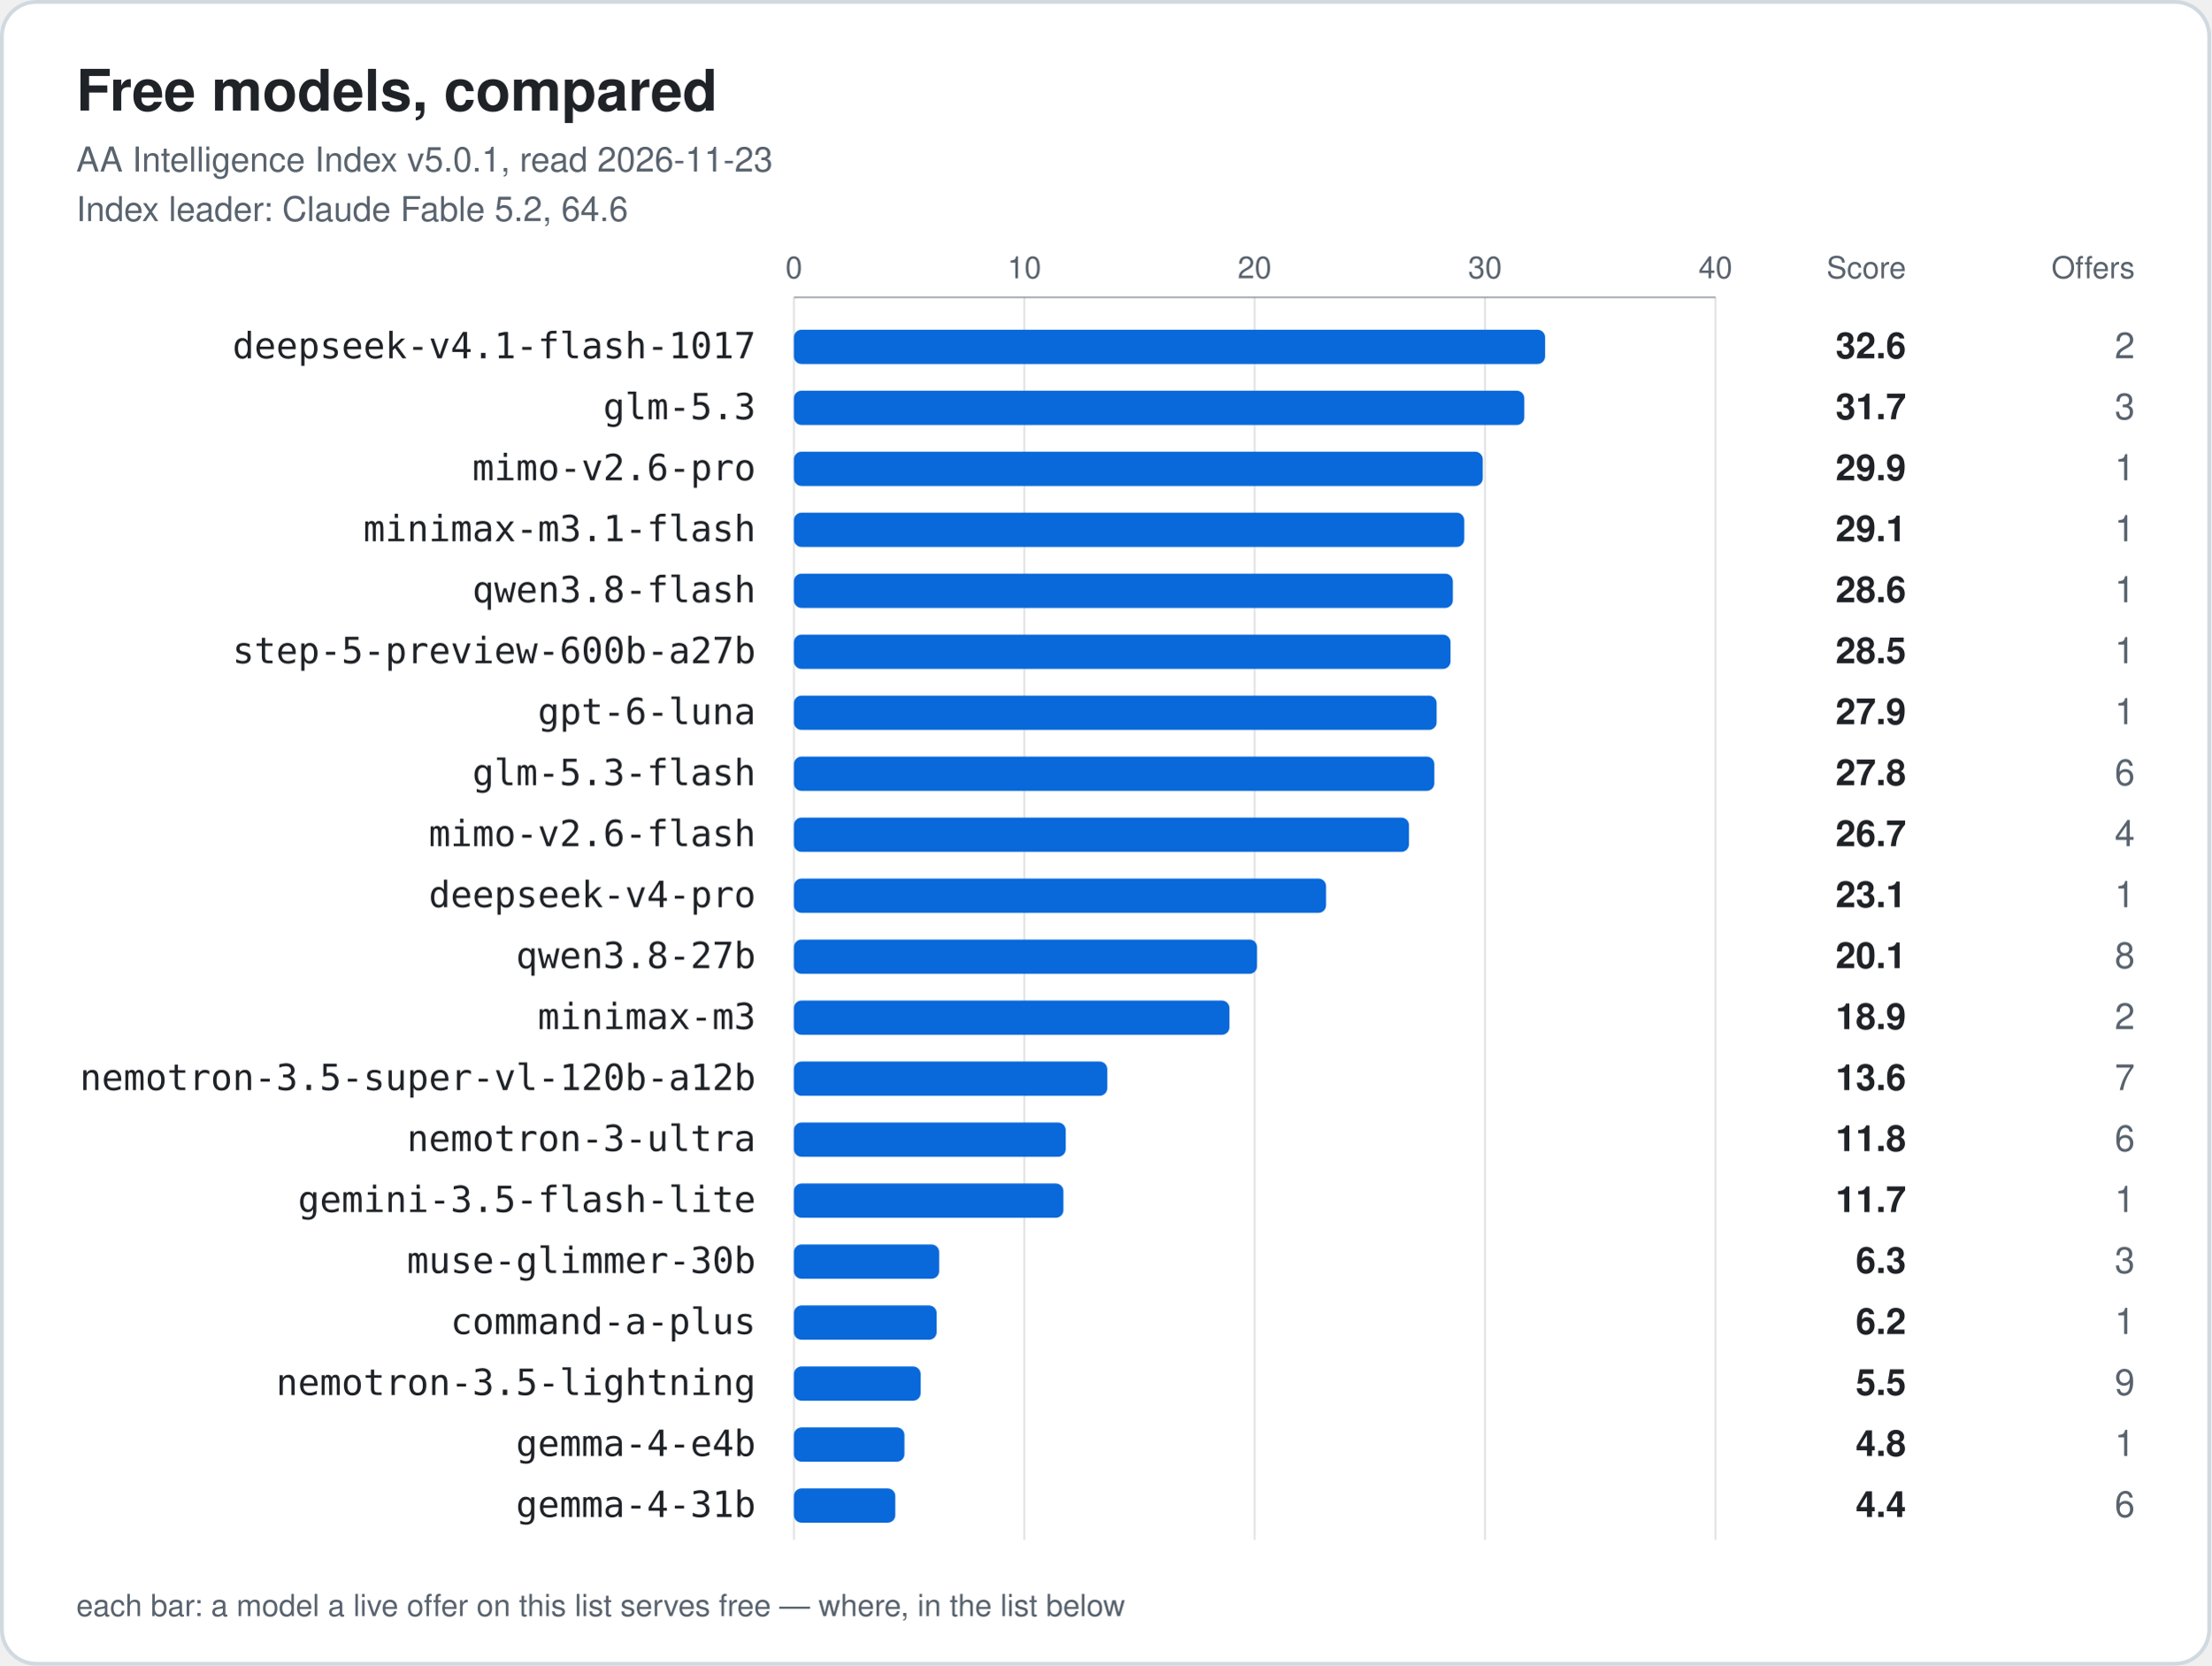
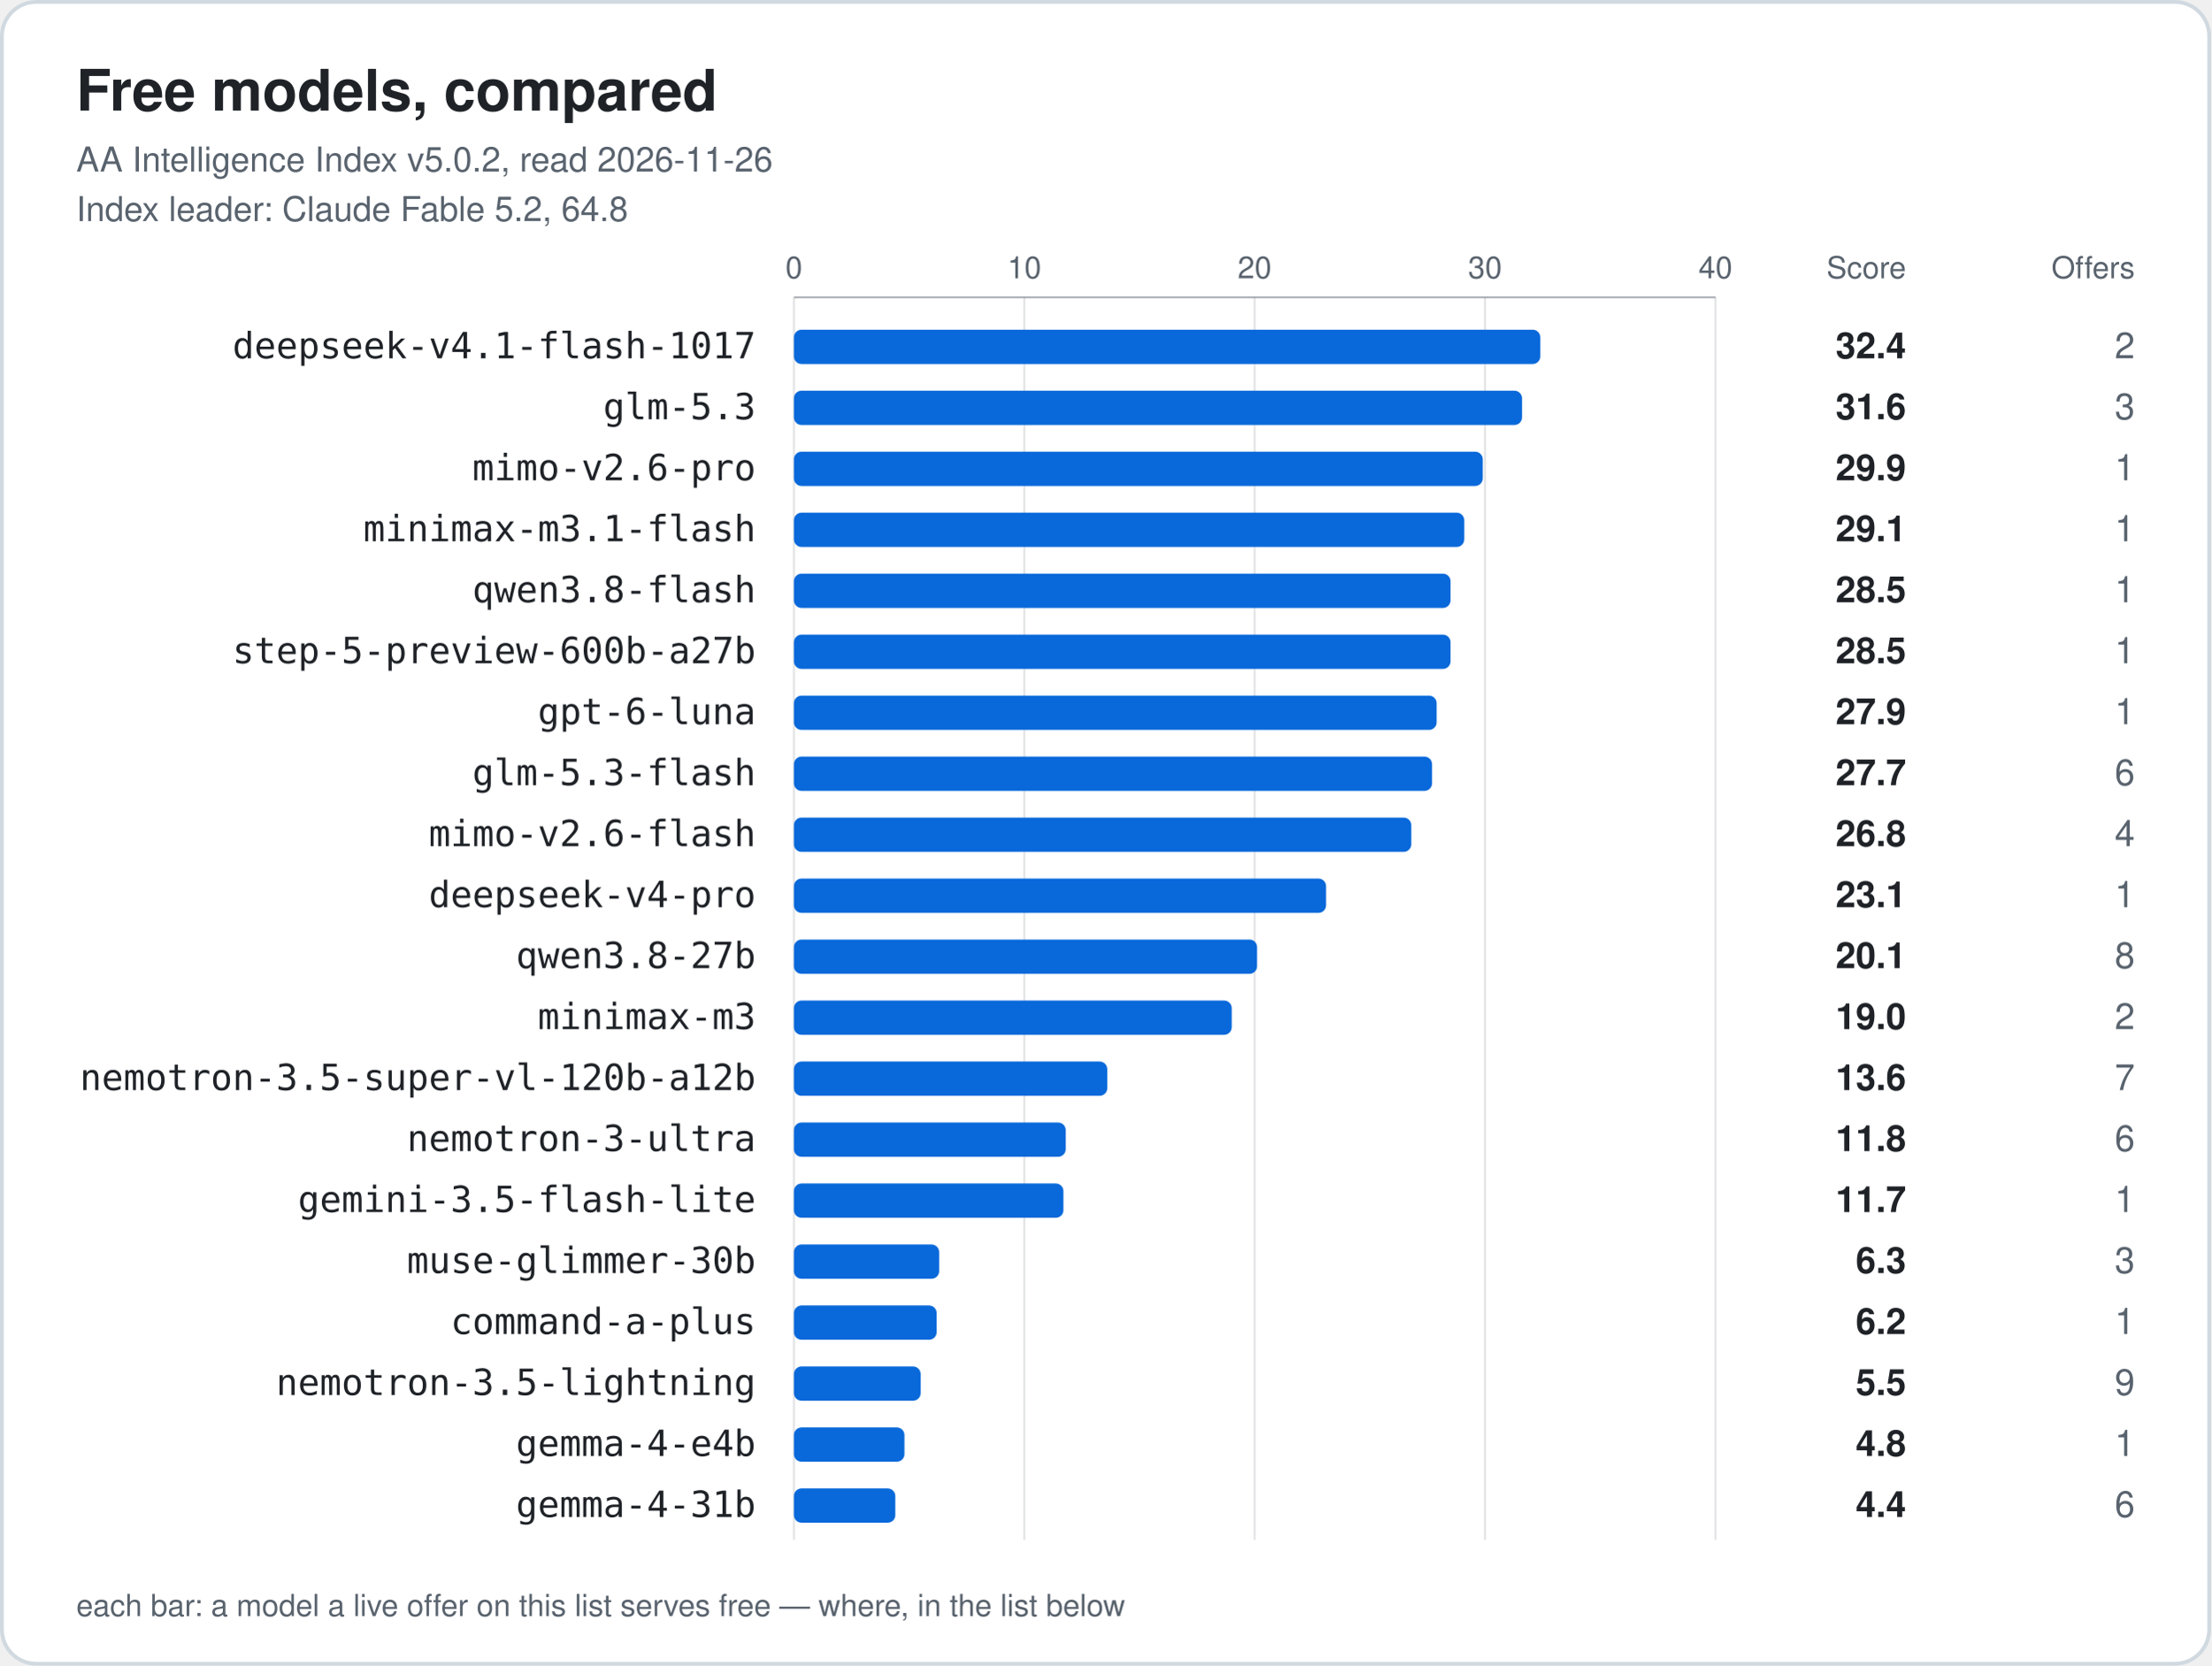
<svg xmlns="http://www.w3.org/2000/svg" width="1160" height="874" viewBox="0 0 1160 874" role="img" aria-labelledby="title">
  <style>.card{fill:#ffffff;stroke:#d1d9e0}.t{fill:#1f2328}.m{fill:#59636e}.bar{fill:#0969da}.grid{stroke:#59636e;stroke-opacity:.18}.axis{stroke:#59636e;stroke-opacity:.5}@media (prefers-color-scheme: dark) {.card{fill:#0d1117;stroke:#3d444d}.t{fill:#f0f6fc}.m{fill:#9198a1}.bar{fill:#4493f8}.grid{stroke:#9198a1;stroke-opacity:.18}.axis{stroke:#9198a1;stroke-opacity:.5}}</style>
  <rect class="card" x="1" y="1" width="1158" height="872" rx="18" stroke-width="2" />
  <text class="t" x="40" y="58" font-family="-apple-system, BlinkMacSystemFont, 'Segoe UI', Helvetica, Arial, sans-serif" font-size="30" font-weight="700">Free models, compared</text>
-   <text class="m" x="40" y="90" font-family="-apple-system, BlinkMacSystemFont, 'Segoe UI', Helvetica, Arial, sans-serif" font-size="18">AA Intelligence Index v5.0.1, read 2026-11-23</text>
-   <text class="m" x="40" y="116" font-family="-apple-system, BlinkMacSystemFont, 'Segoe UI', Helvetica, Arial, sans-serif" font-size="18">Index leader: Claude Fable 5.2, 64.6</text>
+   <text class="m" x="40" y="90" font-family="-apple-system, BlinkMacSystemFont, 'Segoe UI', Helvetica, Arial, sans-serif" font-size="18">AA Intelligence Index v5.0.2, read 2026-11-26</text>
+   <text class="m" x="40" y="116" font-family="-apple-system, BlinkMacSystemFont, 'Segoe UI', Helvetica, Arial, sans-serif" font-size="18">Index leader: Claude Fable 5.2, 64.8</text>
  <text class="m tick" x="416.5" y="146" text-anchor="middle" font-family="-apple-system, BlinkMacSystemFont, 'Segoe UI', Helvetica, Arial, sans-serif" font-size="16">0</text>
  <line class="grid" x1="416.5" y1="156" x2="416.5" y2="808" />
  <text class="m tick" x="537.4" y="146" text-anchor="middle" font-family="-apple-system, BlinkMacSystemFont, 'Segoe UI', Helvetica, Arial, sans-serif" font-size="16">10</text>
  <line class="grid" x1="537.4" y1="156" x2="537.4" y2="808" />
  <text class="m tick" x="658.2" y="146" text-anchor="middle" font-family="-apple-system, BlinkMacSystemFont, 'Segoe UI', Helvetica, Arial, sans-serif" font-size="16">20</text>
  <line class="grid" x1="658.2" y1="156" x2="658.2" y2="808" />
  <text class="m tick" x="779.1" y="146" text-anchor="middle" font-family="-apple-system, BlinkMacSystemFont, 'Segoe UI', Helvetica, Arial, sans-serif" font-size="16">30</text>
  <line class="grid" x1="779.1" y1="156" x2="779.1" y2="808" />
  <text class="m tick" x="900.0" y="146" text-anchor="middle" font-family="-apple-system, BlinkMacSystemFont, 'Segoe UI', Helvetica, Arial, sans-serif" font-size="16">40</text>
  <line class="grid" x1="900.0" y1="156" x2="900.0" y2="808" />
  <line class="axis" x1="416.5" y1="156" x2="900.0" y2="156" />
  <text class="m" x="1000" y="146" text-anchor="end" font-family="-apple-system, BlinkMacSystemFont, 'Segoe UI', Helvetica, Arial, sans-serif" font-size="16">Score</text>
  <text class="m" x="1120" y="146" text-anchor="end" font-family="-apple-system, BlinkMacSystemFont, 'Segoe UI', Helvetica, Arial, sans-serif" font-size="16">Offers</text>
  <text class="t label" x="396.5" y="188" text-anchor="end" font-family="ui-monospace, SFMono-Regular, Menlo, Consolas, monospace" font-size="19">deepseek-v4.1-flash-1017</text>
-   <rect class="bar" x="416.5" y="173" width="394.1" height="18" rx="4" />
-   <text class="t score" x="1000" y="188" text-anchor="end" font-family="-apple-system, BlinkMacSystemFont, 'Segoe UI', Helvetica, Arial, sans-serif" font-size="19" font-weight="700">32.6</text>
+   <rect class="bar" x="416.5" y="173" width="391.6" height="18" rx="4" />
+   <text class="t score" x="1000" y="188" text-anchor="end" font-family="-apple-system, BlinkMacSystemFont, 'Segoe UI', Helvetica, Arial, sans-serif" font-size="19" font-weight="700">32.4</text>
  <text class="m offers" x="1120" y="188" text-anchor="end" font-family="-apple-system, BlinkMacSystemFont, 'Segoe UI', Helvetica, Arial, sans-serif" font-size="19" font-weight="400">2</text>
  <text class="t label" x="396.5" y="220" text-anchor="end" font-family="ui-monospace, SFMono-Regular, Menlo, Consolas, monospace" font-size="19">glm-5.3</text>
-   <rect class="bar" x="416.5" y="205" width="383.2" height="18" rx="4" />
-   <text class="t score" x="1000" y="220" text-anchor="end" font-family="-apple-system, BlinkMacSystemFont, 'Segoe UI', Helvetica, Arial, sans-serif" font-size="19" font-weight="700">31.7</text>
+   <rect class="bar" x="416.5" y="205" width="382.0" height="18" rx="4" />
+   <text class="t score" x="1000" y="220" text-anchor="end" font-family="-apple-system, BlinkMacSystemFont, 'Segoe UI', Helvetica, Arial, sans-serif" font-size="19" font-weight="700">31.6</text>
  <text class="m offers" x="1120" y="220" text-anchor="end" font-family="-apple-system, BlinkMacSystemFont, 'Segoe UI', Helvetica, Arial, sans-serif" font-size="19" font-weight="400">3</text>
  <text class="t label" x="396.5" y="252" text-anchor="end" font-family="ui-monospace, SFMono-Regular, Menlo, Consolas, monospace" font-size="19">mimo-v2.6-pro</text>
  <rect class="bar" x="416.5" y="237" width="361.4" height="18" rx="4" />
  <text class="t score" x="1000" y="252" text-anchor="end" font-family="-apple-system, BlinkMacSystemFont, 'Segoe UI', Helvetica, Arial, sans-serif" font-size="19" font-weight="700">29.9</text>
  <text class="m offers" x="1120" y="252" text-anchor="end" font-family="-apple-system, BlinkMacSystemFont, 'Segoe UI', Helvetica, Arial, sans-serif" font-size="19" font-weight="400">1</text>
  <text class="t label" x="396.5" y="284" text-anchor="end" font-family="ui-monospace, SFMono-Regular, Menlo, Consolas, monospace" font-size="19">minimax-m3.1-flash</text>
  <rect class="bar" x="416.5" y="269" width="351.7" height="18" rx="4" />
  <text class="t score" x="1000" y="284" text-anchor="end" font-family="-apple-system, BlinkMacSystemFont, 'Segoe UI', Helvetica, Arial, sans-serif" font-size="19" font-weight="700">29.1</text>
  <text class="m offers" x="1120" y="284" text-anchor="end" font-family="-apple-system, BlinkMacSystemFont, 'Segoe UI', Helvetica, Arial, sans-serif" font-size="19" font-weight="400">1</text>
  <text class="t label" x="396.5" y="316" text-anchor="end" font-family="ui-monospace, SFMono-Regular, Menlo, Consolas, monospace" font-size="19">qwen3.8-flash</text>
-   <rect class="bar" x="416.5" y="301" width="345.7" height="18" rx="4" />
-   <text class="t score" x="1000" y="316" text-anchor="end" font-family="-apple-system, BlinkMacSystemFont, 'Segoe UI', Helvetica, Arial, sans-serif" font-size="19" font-weight="700">28.6</text>
+   <rect class="bar" x="416.5" y="301" width="344.5" height="18" rx="4" />
+   <text class="t score" x="1000" y="316" text-anchor="end" font-family="-apple-system, BlinkMacSystemFont, 'Segoe UI', Helvetica, Arial, sans-serif" font-size="19" font-weight="700">28.5</text>
  <text class="m offers" x="1120" y="316" text-anchor="end" font-family="-apple-system, BlinkMacSystemFont, 'Segoe UI', Helvetica, Arial, sans-serif" font-size="19" font-weight="400">1</text>
  <text class="t label" x="396.5" y="348" text-anchor="end" font-family="ui-monospace, SFMono-Regular, Menlo, Consolas, monospace" font-size="19">step-5-preview-600b-a27b</text>
  <rect class="bar" x="416.5" y="333" width="344.5" height="18" rx="4" />
  <text class="t score" x="1000" y="348" text-anchor="end" font-family="-apple-system, BlinkMacSystemFont, 'Segoe UI', Helvetica, Arial, sans-serif" font-size="19" font-weight="700">28.5</text>
  <text class="m offers" x="1120" y="348" text-anchor="end" font-family="-apple-system, BlinkMacSystemFont, 'Segoe UI', Helvetica, Arial, sans-serif" font-size="19" font-weight="400">1</text>
  <text class="t label" x="396.5" y="380" text-anchor="end" font-family="ui-monospace, SFMono-Regular, Menlo, Consolas, monospace" font-size="19">gpt-6-luna</text>
  <rect class="bar" x="416.5" y="365" width="337.2" height="18" rx="4" />
  <text class="t score" x="1000" y="380" text-anchor="end" font-family="-apple-system, BlinkMacSystemFont, 'Segoe UI', Helvetica, Arial, sans-serif" font-size="19" font-weight="700">27.9</text>
  <text class="m offers" x="1120" y="380" text-anchor="end" font-family="-apple-system, BlinkMacSystemFont, 'Segoe UI', Helvetica, Arial, sans-serif" font-size="19" font-weight="400">1</text>
  <text class="t label" x="396.5" y="412" text-anchor="end" font-family="ui-monospace, SFMono-Regular, Menlo, Consolas, monospace" font-size="19">glm-5.3-flash</text>
-   <rect class="bar" x="416.5" y="397" width="336.0" height="18" rx="4" />
-   <text class="t score" x="1000" y="412" text-anchor="end" font-family="-apple-system, BlinkMacSystemFont, 'Segoe UI', Helvetica, Arial, sans-serif" font-size="19" font-weight="700">27.8</text>
+   <rect class="bar" x="416.5" y="397" width="334.8" height="18" rx="4" />
+   <text class="t score" x="1000" y="412" text-anchor="end" font-family="-apple-system, BlinkMacSystemFont, 'Segoe UI', Helvetica, Arial, sans-serif" font-size="19" font-weight="700">27.7</text>
  <text class="m offers" x="1120" y="412" text-anchor="end" font-family="-apple-system, BlinkMacSystemFont, 'Segoe UI', Helvetica, Arial, sans-serif" font-size="19" font-weight="400">6</text>
  <text class="t label" x="396.5" y="444" text-anchor="end" font-family="ui-monospace, SFMono-Regular, Menlo, Consolas, monospace" font-size="19">mimo-v2.6-flash</text>
-   <rect class="bar" x="416.5" y="429" width="322.7" height="18" rx="4" />
-   <text class="t score" x="1000" y="444" text-anchor="end" font-family="-apple-system, BlinkMacSystemFont, 'Segoe UI', Helvetica, Arial, sans-serif" font-size="19" font-weight="700">26.7</text>
+   <rect class="bar" x="416.5" y="429" width="323.9" height="18" rx="4" />
+   <text class="t score" x="1000" y="444" text-anchor="end" font-family="-apple-system, BlinkMacSystemFont, 'Segoe UI', Helvetica, Arial, sans-serif" font-size="19" font-weight="700">26.8</text>
  <text class="m offers" x="1120" y="444" text-anchor="end" font-family="-apple-system, BlinkMacSystemFont, 'Segoe UI', Helvetica, Arial, sans-serif" font-size="19" font-weight="400">4</text>
  <text class="t label" x="396.5" y="476" text-anchor="end" font-family="ui-monospace, SFMono-Regular, Menlo, Consolas, monospace" font-size="19">deepseek-v4-pro</text>
  <rect class="bar" x="416.5" y="461" width="279.2" height="18" rx="4" />
  <text class="t score" x="1000" y="476" text-anchor="end" font-family="-apple-system, BlinkMacSystemFont, 'Segoe UI', Helvetica, Arial, sans-serif" font-size="19" font-weight="700">23.1</text>
  <text class="m offers" x="1120" y="476" text-anchor="end" font-family="-apple-system, BlinkMacSystemFont, 'Segoe UI', Helvetica, Arial, sans-serif" font-size="19" font-weight="400">1</text>
  <text class="t label" x="396.5" y="508" text-anchor="end" font-family="ui-monospace, SFMono-Regular, Menlo, Consolas, monospace" font-size="19">qwen3.8-27b</text>
  <rect class="bar" x="416.5" y="493" width="243.0" height="18" rx="4" />
  <text class="t score" x="1000" y="508" text-anchor="end" font-family="-apple-system, BlinkMacSystemFont, 'Segoe UI', Helvetica, Arial, sans-serif" font-size="19" font-weight="700">20.1</text>
  <text class="m offers" x="1120" y="508" text-anchor="end" font-family="-apple-system, BlinkMacSystemFont, 'Segoe UI', Helvetica, Arial, sans-serif" font-size="19" font-weight="400">8</text>
  <text class="t label" x="396.5" y="540" text-anchor="end" font-family="ui-monospace, SFMono-Regular, Menlo, Consolas, monospace" font-size="19">minimax-m3</text>
-   <rect class="bar" x="416.5" y="525" width="228.5" height="18" rx="4" />
-   <text class="t score" x="1000" y="540" text-anchor="end" font-family="-apple-system, BlinkMacSystemFont, 'Segoe UI', Helvetica, Arial, sans-serif" font-size="19" font-weight="700">18.9</text>
+   <rect class="bar" x="416.5" y="525" width="229.7" height="18" rx="4" />
+   <text class="t score" x="1000" y="540" text-anchor="end" font-family="-apple-system, BlinkMacSystemFont, 'Segoe UI', Helvetica, Arial, sans-serif" font-size="19" font-weight="700">19.0</text>
  <text class="m offers" x="1120" y="540" text-anchor="end" font-family="-apple-system, BlinkMacSystemFont, 'Segoe UI', Helvetica, Arial, sans-serif" font-size="19" font-weight="400">2</text>
  <text class="t label" x="396.5" y="572" text-anchor="end" font-family="ui-monospace, SFMono-Regular, Menlo, Consolas, monospace" font-size="19">nemotron-3.5-super-vl-120b-a12b</text>
  <rect class="bar" x="416.5" y="557" width="164.4" height="18" rx="4" />
  <text class="t score" x="1000" y="572" text-anchor="end" font-family="-apple-system, BlinkMacSystemFont, 'Segoe UI', Helvetica, Arial, sans-serif" font-size="19" font-weight="700">13.6</text>
  <text class="m offers" x="1120" y="572" text-anchor="end" font-family="-apple-system, BlinkMacSystemFont, 'Segoe UI', Helvetica, Arial, sans-serif" font-size="19" font-weight="400">7</text>
  <text class="t label" x="396.5" y="604" text-anchor="end" font-family="ui-monospace, SFMono-Regular, Menlo, Consolas, monospace" font-size="19">nemotron-3-ultra</text>
  <rect class="bar" x="416.5" y="589" width="142.6" height="18" rx="4" />
  <text class="t score" x="1000" y="604" text-anchor="end" font-family="-apple-system, BlinkMacSystemFont, 'Segoe UI', Helvetica, Arial, sans-serif" font-size="19" font-weight="700">11.8</text>
  <text class="m offers" x="1120" y="604" text-anchor="end" font-family="-apple-system, BlinkMacSystemFont, 'Segoe UI', Helvetica, Arial, sans-serif" font-size="19" font-weight="400">6</text>
  <text class="t label" x="396.5" y="636" text-anchor="end" font-family="ui-monospace, SFMono-Regular, Menlo, Consolas, monospace" font-size="19">gemini-3.5-flash-lite</text>
  <rect class="bar" x="416.5" y="621" width="141.4" height="18" rx="4" />
  <text class="t score" x="1000" y="636" text-anchor="end" font-family="-apple-system, BlinkMacSystemFont, 'Segoe UI', Helvetica, Arial, sans-serif" font-size="19" font-weight="700">11.7</text>
  <text class="m offers" x="1120" y="636" text-anchor="end" font-family="-apple-system, BlinkMacSystemFont, 'Segoe UI', Helvetica, Arial, sans-serif" font-size="19" font-weight="400">1</text>
  <text class="t label" x="396.5" y="668" text-anchor="end" font-family="ui-monospace, SFMono-Regular, Menlo, Consolas, monospace" font-size="19">muse-glimmer-30b</text>
  <rect class="bar" x="416.5" y="653" width="76.2" height="18" rx="4" />
  <text class="t score" x="1000" y="668" text-anchor="end" font-family="-apple-system, BlinkMacSystemFont, 'Segoe UI', Helvetica, Arial, sans-serif" font-size="19" font-weight="700">6.3</text>
  <text class="m offers" x="1120" y="668" text-anchor="end" font-family="-apple-system, BlinkMacSystemFont, 'Segoe UI', Helvetica, Arial, sans-serif" font-size="19" font-weight="400">3</text>
  <text class="t label" x="396.5" y="700" text-anchor="end" font-family="ui-monospace, SFMono-Regular, Menlo, Consolas, monospace" font-size="19">command-a-plus</text>
  <rect class="bar" x="416.5" y="685" width="74.9" height="18" rx="4" />
  <text class="t score" x="1000" y="700" text-anchor="end" font-family="-apple-system, BlinkMacSystemFont, 'Segoe UI', Helvetica, Arial, sans-serif" font-size="19" font-weight="700">6.2</text>
  <text class="m offers" x="1120" y="700" text-anchor="end" font-family="-apple-system, BlinkMacSystemFont, 'Segoe UI', Helvetica, Arial, sans-serif" font-size="19" font-weight="400">1</text>
  <text class="t label" x="396.5" y="732" text-anchor="end" font-family="ui-monospace, SFMono-Regular, Menlo, Consolas, monospace" font-size="19">nemotron-3.5-lightning</text>
  <rect class="bar" x="416.5" y="717" width="66.5" height="18" rx="4" />
  <text class="t score" x="1000" y="732" text-anchor="end" font-family="-apple-system, BlinkMacSystemFont, 'Segoe UI', Helvetica, Arial, sans-serif" font-size="19" font-weight="700">5.5</text>
  <text class="m offers" x="1120" y="732" text-anchor="end" font-family="-apple-system, BlinkMacSystemFont, 'Segoe UI', Helvetica, Arial, sans-serif" font-size="19" font-weight="400">9</text>
  <text class="t label" x="396.5" y="764" text-anchor="end" font-family="ui-monospace, SFMono-Regular, Menlo, Consolas, monospace" font-size="19">gemma-4-e4b</text>
  <rect class="bar" x="416.5" y="749" width="58.0" height="18" rx="4" />
  <text class="t score" x="1000" y="764" text-anchor="end" font-family="-apple-system, BlinkMacSystemFont, 'Segoe UI', Helvetica, Arial, sans-serif" font-size="19" font-weight="700">4.8</text>
  <text class="m offers" x="1120" y="764" text-anchor="end" font-family="-apple-system, BlinkMacSystemFont, 'Segoe UI', Helvetica, Arial, sans-serif" font-size="19" font-weight="400">1</text>
  <text class="t label" x="396.5" y="796" text-anchor="end" font-family="ui-monospace, SFMono-Regular, Menlo, Consolas, monospace" font-size="19">gemma-4-31b</text>
  <rect class="bar" x="416.5" y="781" width="53.2" height="18" rx="4" />
  <text class="t score" x="1000" y="796" text-anchor="end" font-family="-apple-system, BlinkMacSystemFont, 'Segoe UI', Helvetica, Arial, sans-serif" font-size="19" font-weight="700">4.4</text>
  <text class="m offers" x="1120" y="796" text-anchor="end" font-family="-apple-system, BlinkMacSystemFont, 'Segoe UI', Helvetica, Arial, sans-serif" font-size="19" font-weight="400">6</text>
  <text class="m" x="40" y="848" font-family="-apple-system, BlinkMacSystemFont, 'Segoe UI', Helvetica, Arial, sans-serif" font-size="16">each bar: a model a live offer on this list serves free — where, in the list below</text>
</svg>
